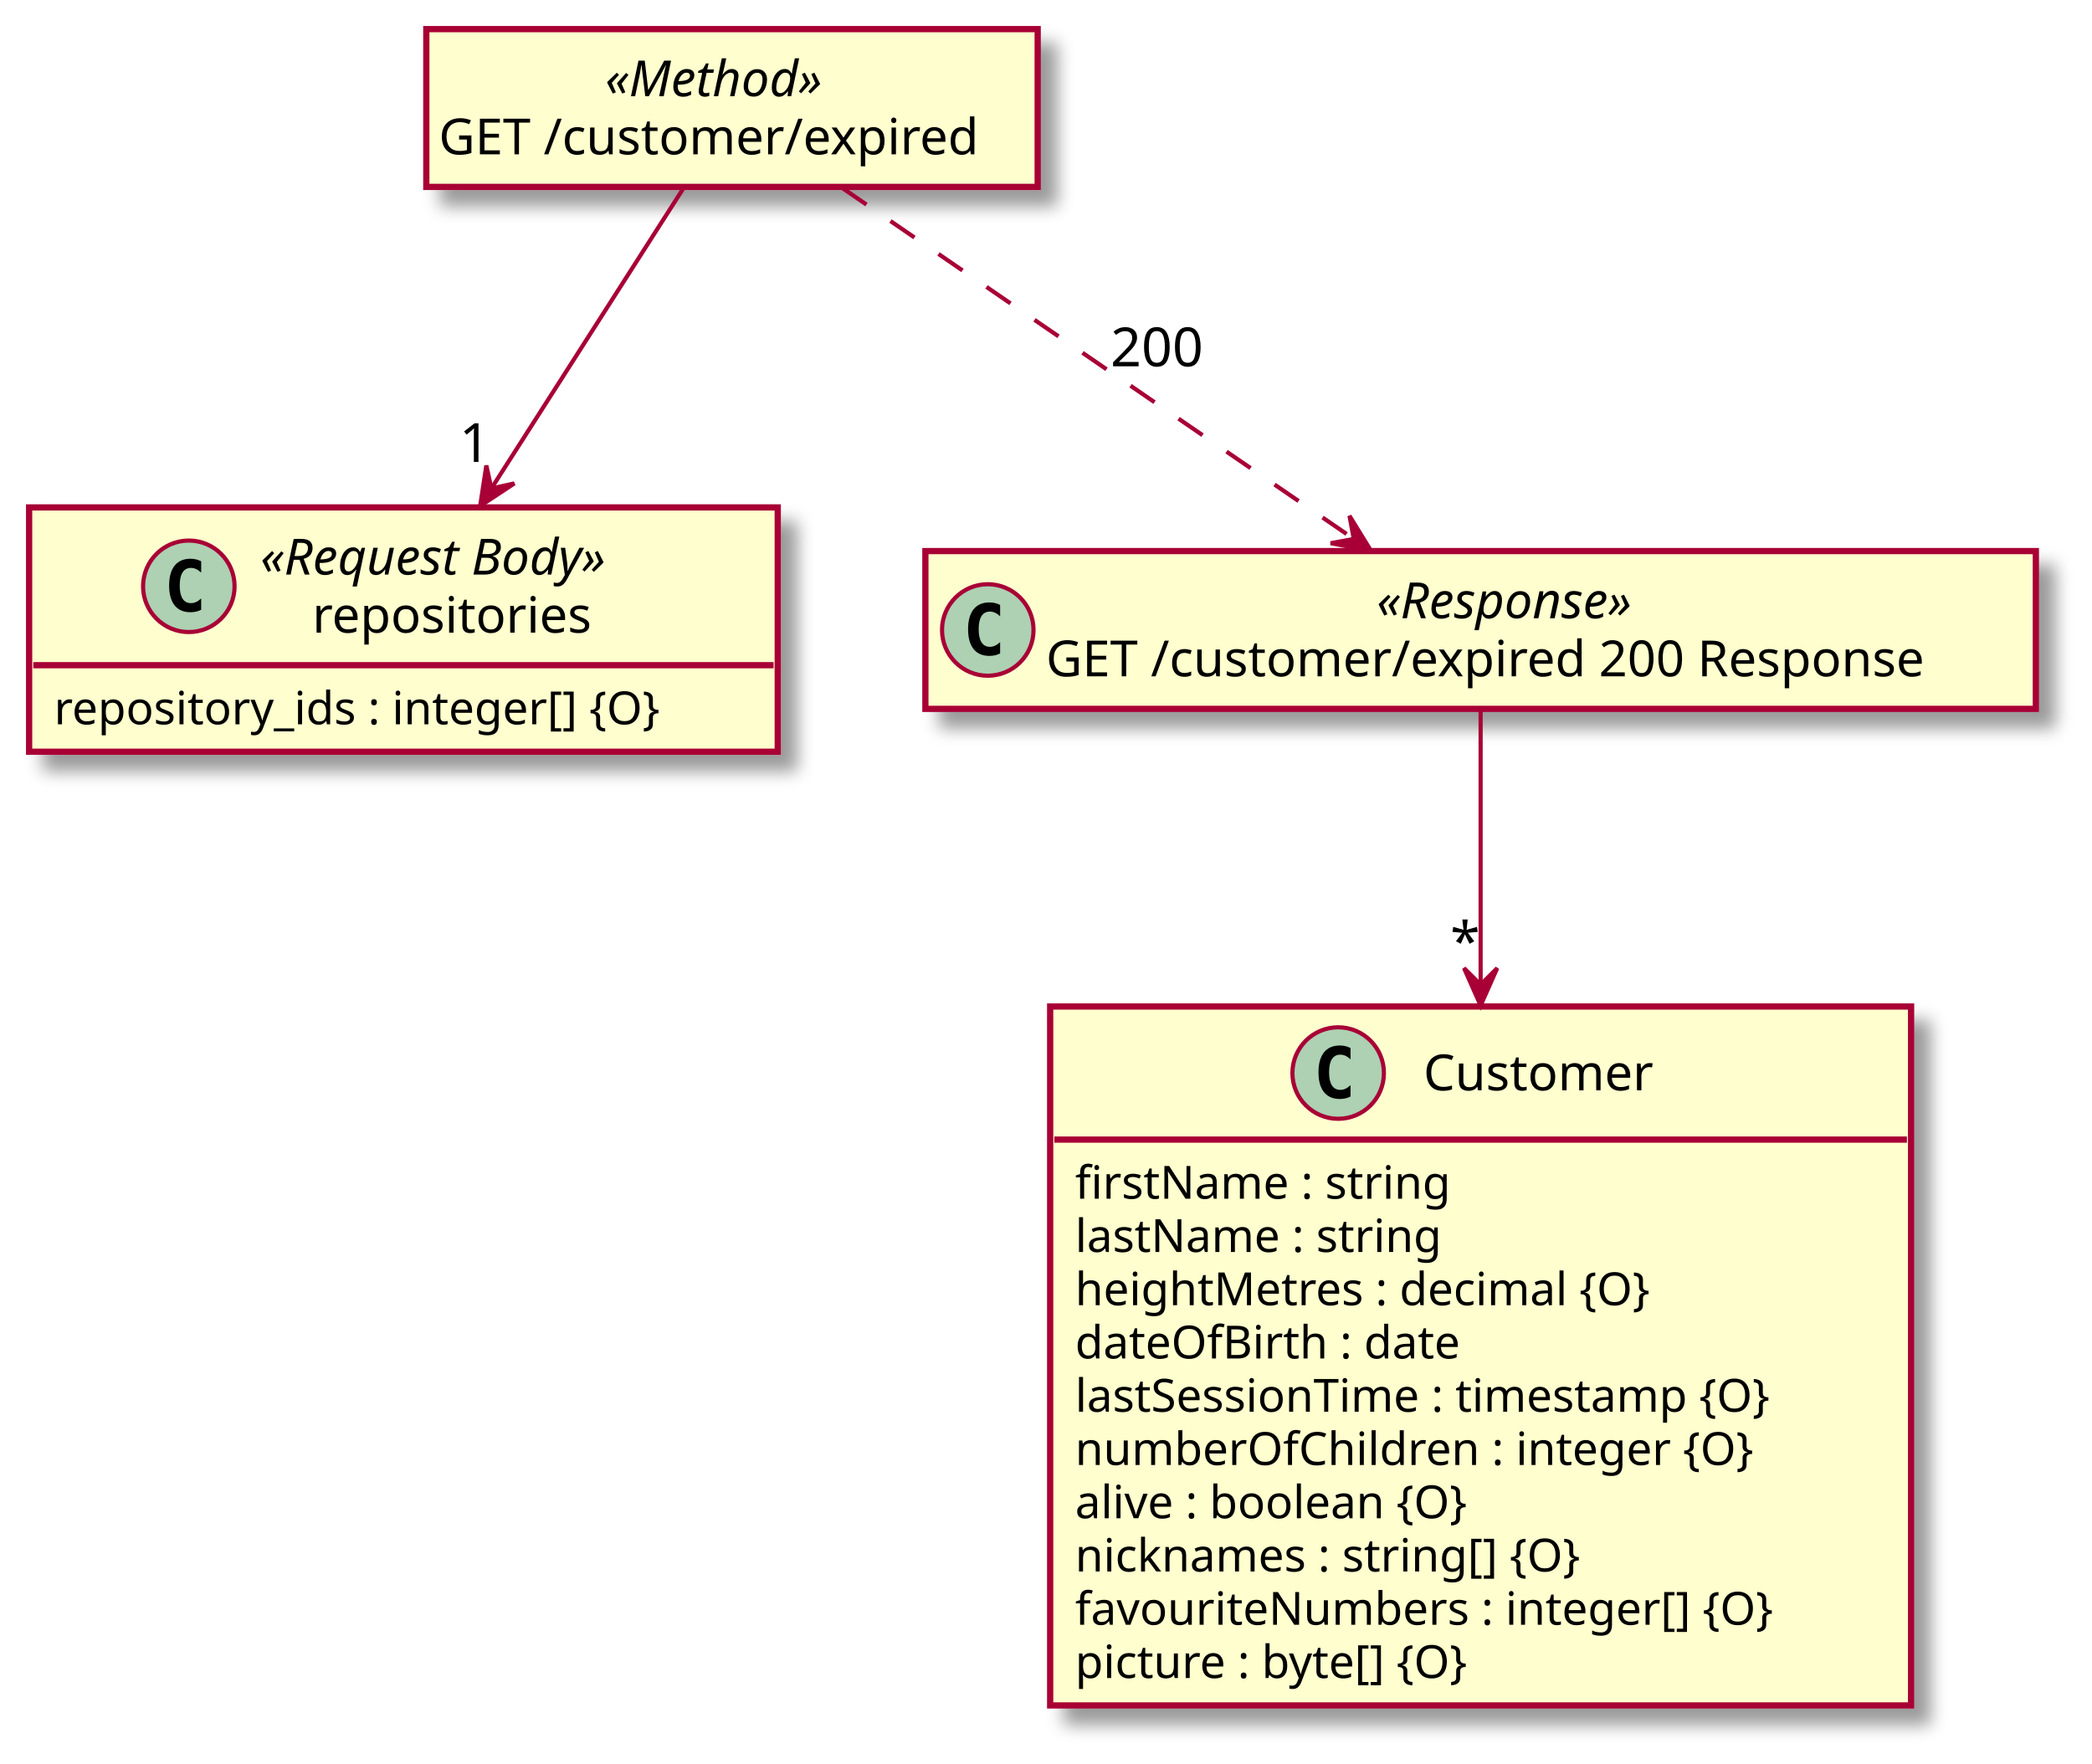
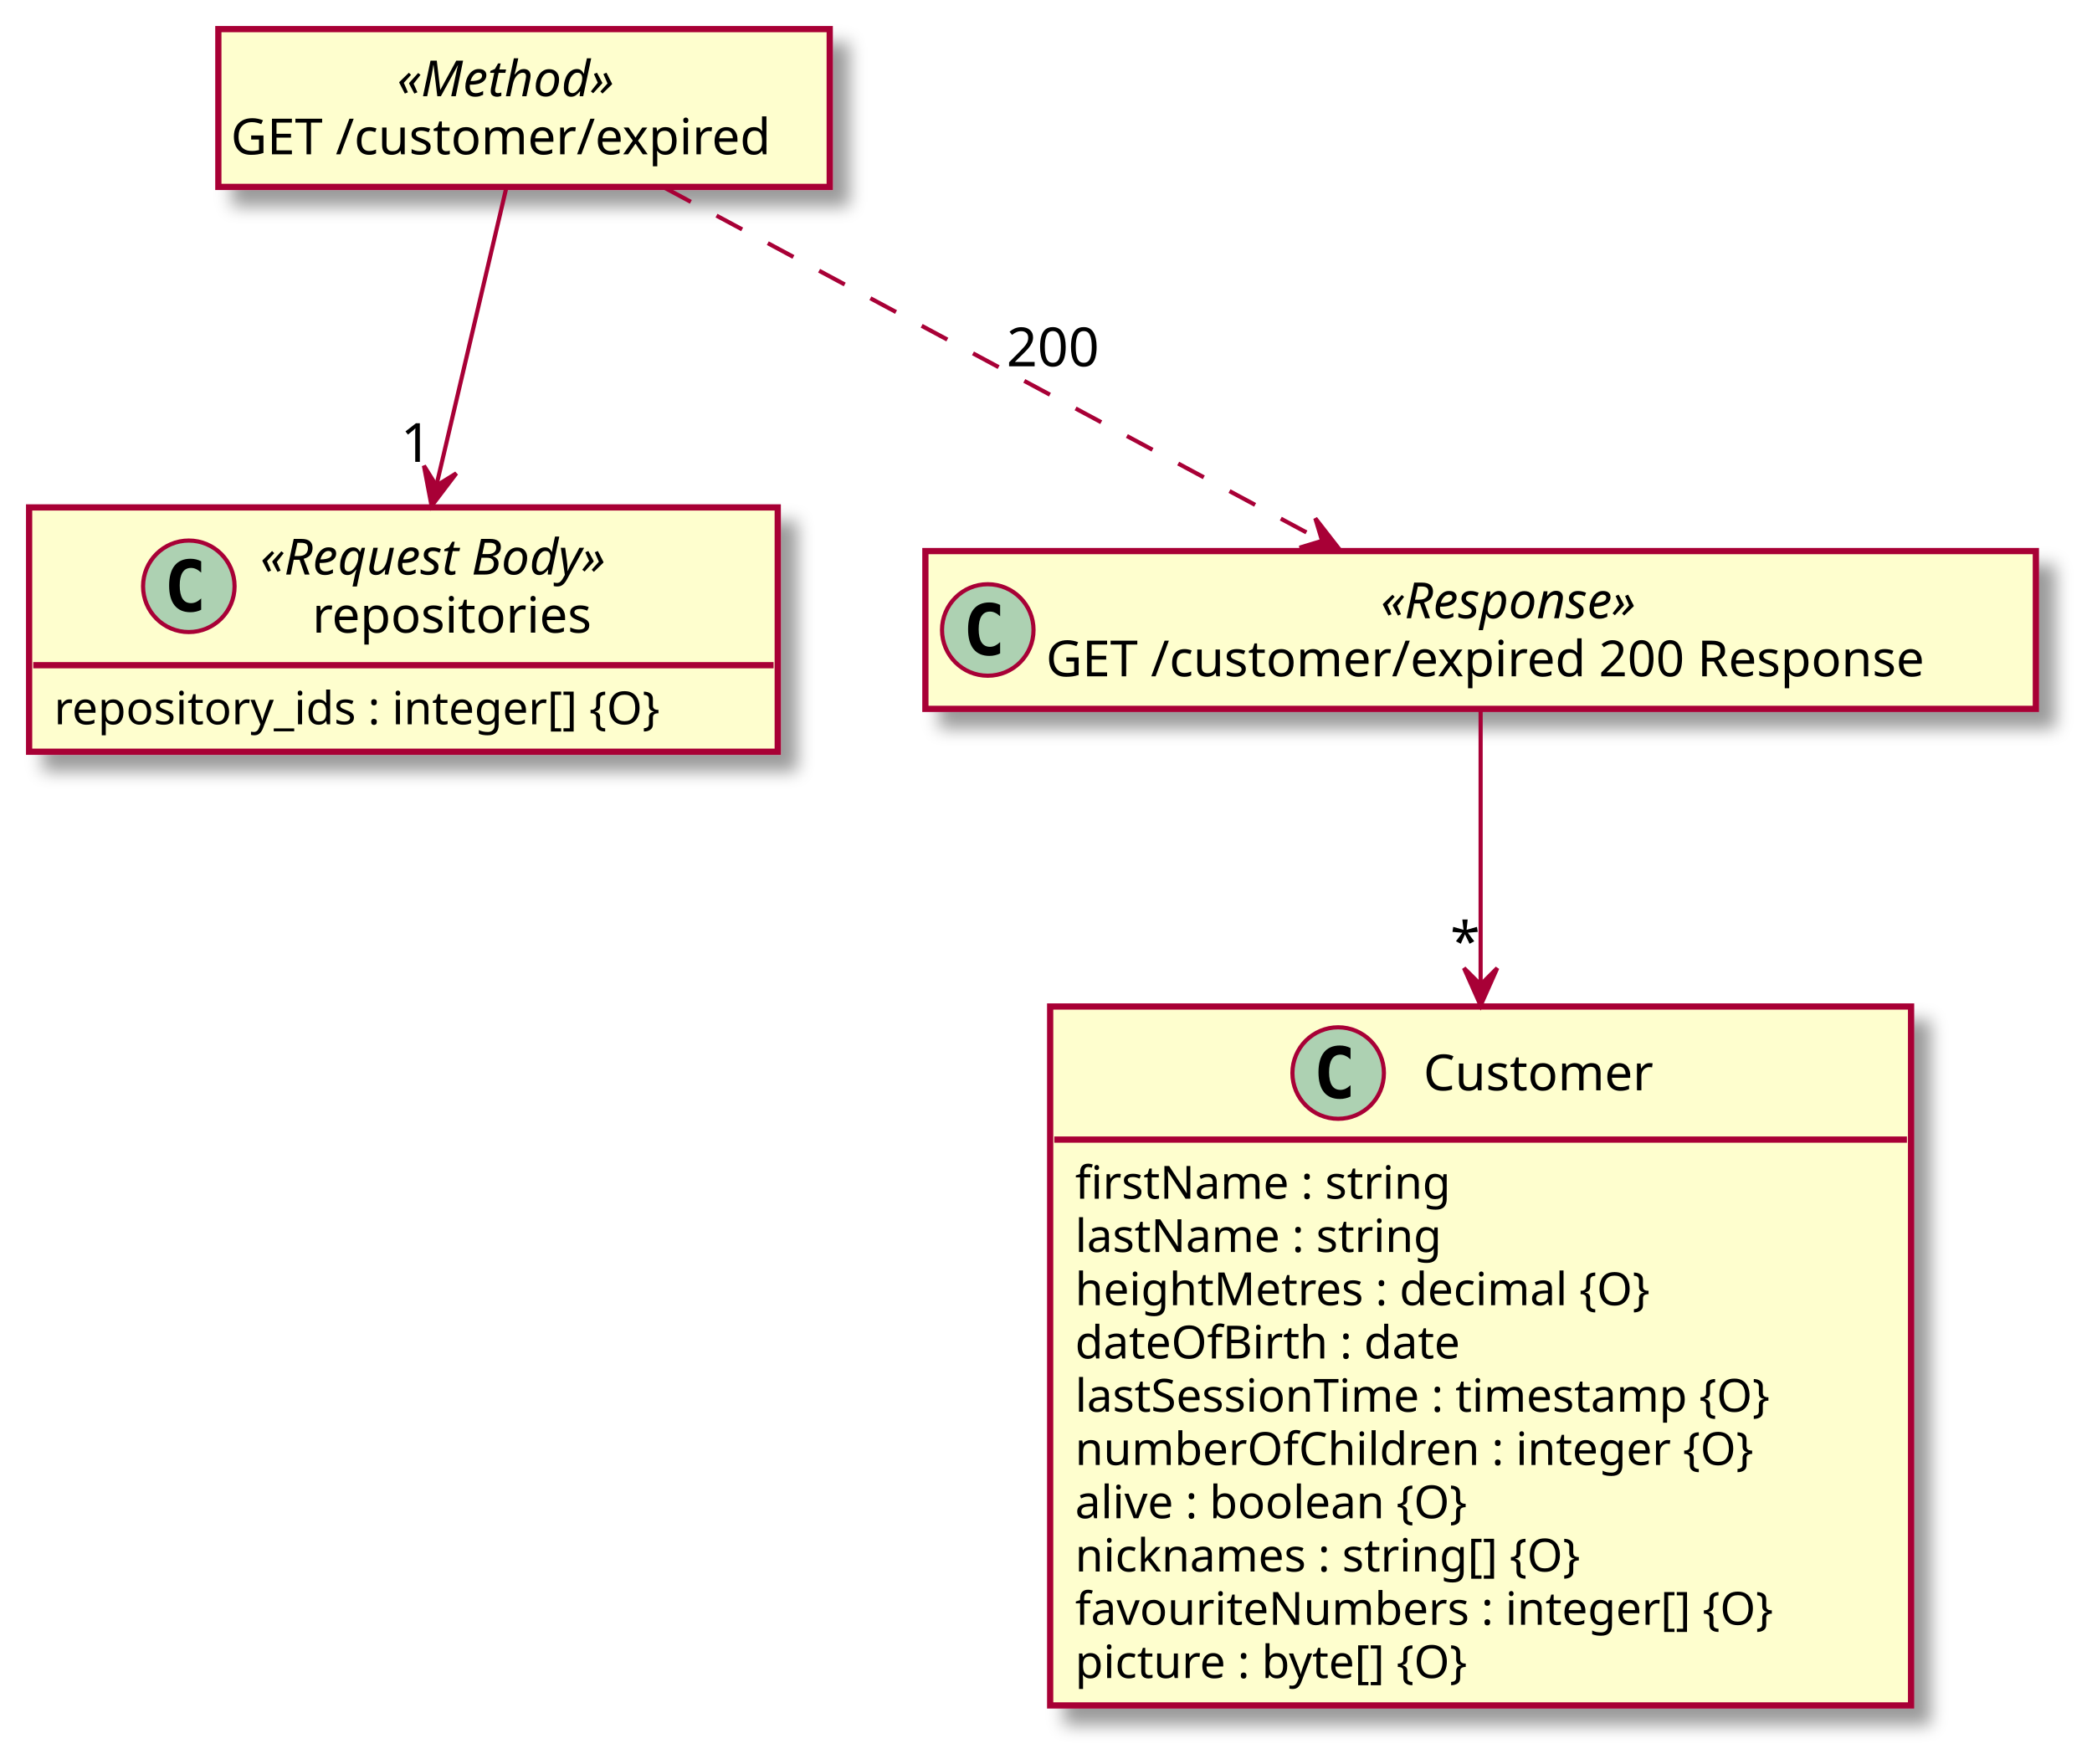
<svg xmlns="http://www.w3.org/2000/svg" contentScriptType="application/ecmascript" contentStyleType="text/css" height="424px" preserveAspectRatio="none" style="width:503px;height:424px;" version="1.1" viewBox="0 0 503 424" width="503px" zoomAndPan="magnify">
  <defs>
    <filter height="300%" id="f1svqg5ngze4qv" width="300%" x="-1" y="-1">
      <feGaussianBlur result="blurOut" stdDeviation="2.0" />
      <feColorMatrix in="blurOut" result="blurOut2" type="matrix" values="0 0 0 0 0 0 0 0 0 0 0 0 0 0 0 0 0 0 .4 0" />
      <feOffset dx="4.0" dy="4.0" in="blurOut2" result="blurOut3" />
      <feBlend in="SourceGraphic" in2="blurOut3" mode="normal" />
    </filter>
  </defs>
  <g>
    <rect codeLine="6" fill="#FEFECE" filter="url(#f1svqg5ngze4qv)" height="168.047" id="Customer" style="stroke:#A80036;stroke-width:1.5;" width="207" x="252.5" y="242" />
    <ellipse cx="321.75" cy="258" fill="#ADD1B2" rx="11" ry="11" style="stroke:#A80036;stroke-width:1.0;" />
-     <path d="M324.719,263.641 Q324.141,263.938 323.5,264.086 Q322.859,264.234 322.156,264.234 Q319.656,264.234 318.336,262.586 Q317.016,260.938 317.016,257.812 Q317.016,254.688 318.336,253.031 Q319.656,251.375 322.156,251.375 Q322.859,251.375 323.508,251.531 Q324.156,251.688 324.719,251.984 L324.719,254.703 Q324.094,254.125 323.5,253.852 Q322.906,253.578 322.281,253.578 Q320.938,253.578 320.25,254.648 Q319.562,255.719 319.562,257.812 Q319.562,259.906 320.25,260.977 Q320.938,262.047 322.281,262.047 Q322.906,262.047 323.5,261.773 Q324.094,261.5 324.719,260.922 L324.719,263.641 Z " fill="#000000" />
+     <path d="M324.719,263.641 Q324.141,263.938 323.5,264.078 Q322.859,264.234 322.156,264.234 Q319.656,264.234 318.328,262.594 Q317.016,260.938 317.016,257.812 Q317.016,254.688 318.328,253.031 Q319.656,251.375 322.156,251.375 Q322.859,251.375 323.5,251.531 Q324.156,251.688 324.719,251.984 L324.719,254.703 Q324.094,254.125 323.5,253.859 Q322.906,253.578 322.281,253.578 Q320.938,253.578 320.25,254.656 Q319.562,255.719 319.562,257.812 Q319.562,259.906 320.25,260.984 Q320.938,262.047 322.281,262.047 Q322.906,262.047 323.5,261.781 Q324.094,261.5 324.719,260.922 L324.719,263.641 Z " fill="#000000" />
    <text fill="#000000" font-family="sans-serif" font-size="12" lengthAdjust="spacing" textLength="60" x="342.25" y="262.154">Customer</text>
    <line style="stroke:#A80036;stroke-width:1.5;" x1="253.5" x2="458.5" y1="274" y2="274" />
    <text fill="#000000" font-family="sans-serif" font-size="11" lengthAdjust="spacing" textLength="101" x="258.5" y="288.21">firstName : string</text>
    <text fill="#000000" font-family="sans-serif" font-size="11" lengthAdjust="spacing" textLength="99" x="258.5" y="301.015">lastName : string</text>
    <text fill="#000000" font-family="sans-serif" font-size="11" lengthAdjust="spacing" textLength="157" x="258.5" y="313.82">heightMetres : decimal {O}</text>
    <text fill="#000000" font-family="sans-serif" font-size="11" lengthAdjust="spacing" textLength="102" x="258.5" y="326.625">dateOfBirth : date</text>
    <text fill="#000000" font-family="sans-serif" font-size="11" lengthAdjust="spacing" textLength="195" x="258.5" y="339.429">lastSessionTime : timestamp {O}</text>
    <text fill="#000000" font-family="sans-serif" font-size="11" lengthAdjust="spacing" textLength="183" x="258.5" y="352.234">numberOfChildren : integer {O}</text>
    <text fill="#000000" font-family="sans-serif" font-size="11" lengthAdjust="spacing" textLength="110" x="258.5" y="365.039">alive : boolean {O}</text>
    <text fill="#000000" font-family="sans-serif" font-size="11" lengthAdjust="spacing" textLength="141" x="258.5" y="377.843">nicknames : string[] {O}</text>
    <text fill="#000000" font-family="sans-serif" font-size="11" lengthAdjust="spacing" textLength="189" x="258.5" y="390.648">favouriteNumbers : integer[] {O}</text>
    <text fill="#000000" font-family="sans-serif" font-size="11" lengthAdjust="spacing" textLength="110" x="258.5" y="403.453">picture : byte[] {O}</text>
    <rect codeLine="19" fill="#FEFECE" filter="url(#f1svqg5ngze4qv)" height="58.742" id="repositories" style="stroke:#A80036;stroke-width:1.5;" width="180" x="7" y="122" />
    <ellipse cx="45.4" cy="140.969" fill="#ADD1B2" rx="11" ry="11" style="stroke:#A80036;stroke-width:1.0;" />
-     <path d="M48.369,146.609 Q47.791,146.906 47.15,147.055 Q46.509,147.203 45.806,147.203 Q43.306,147.203 41.986,145.555 Q40.666,143.906 40.666,140.781 Q40.666,137.656 41.986,136 Q43.306,134.344 45.806,134.344 Q46.509,134.344 47.158,134.5 Q47.806,134.656 48.369,134.953 L48.369,137.672 Q47.744,137.094 47.15,136.82 Q46.556,136.547 45.931,136.547 Q44.587,136.547 43.9,137.617 Q43.212,138.688 43.212,140.781 Q43.212,142.875 43.9,143.945 Q44.587,145.016 45.931,145.016 Q46.556,145.016 47.15,144.742 Q47.744,144.469 48.369,143.891 L48.369,146.609 Z " fill="#000000" />
+     <path d="M48.369,146.609 Q47.791,146.906 47.15,147.047 Q46.509,147.203 45.806,147.203 Q43.306,147.203 41.978,145.562 Q40.666,143.906 40.666,140.781 Q40.666,137.656 41.978,136 Q43.306,134.344 45.806,134.344 Q46.509,134.344 47.15,134.5 Q47.806,134.656 48.369,134.953 L48.369,137.672 Q47.744,137.094 47.15,136.828 Q46.556,136.547 45.931,136.547 Q44.587,136.547 43.9,137.625 Q43.212,138.688 43.212,140.781 Q43.212,142.875 43.9,143.953 Q44.587,145.016 45.931,145.016 Q46.556,145.016 47.15,144.75 Q47.744,144.469 48.369,143.891 L48.369,146.609 Z " fill="#000000" />
    <text fill="#000000" font-family="sans-serif" font-size="12" font-style="italic" lengthAdjust="spacing" textLength="100" x="62.6" y="138.139">«Request Body»</text>
    <text fill="#000000" font-family="sans-serif" font-size="12" lengthAdjust="spacing" textLength="75" x="75.1" y="152.107">repositories</text>
    <line style="stroke:#A80036;stroke-width:1.5;" x1="8" x2="186" y1="159.938" y2="159.938" />
    <text fill="#000000" font-family="sans-serif" font-size="11" lengthAdjust="spacing" textLength="168" x="13" y="174.148">repository_ids : integer[] {O}</text>
-     <rect codeLine="23" fill="#FEFECE" filter="url(#f1svqg5ngze4qv)" height="37.938" id="GET /customer/expired" style="stroke:#A80036;stroke-width:1.5;" width="147" x="102.5" y="7" />
-     <text fill="#000000" font-family="sans-serif" font-size="12" font-style="italic" lengthAdjust="spacing" textLength="61" x="145.5" y="23.139">«Method»</text>
-     <text fill="#000000" font-family="sans-serif" font-size="12" lengthAdjust="spacing" textLength="141" x="105.5" y="37.107">GET /customer/expired</text>
+     <rect codeLine="23" fill="#FEFECE" filter="url(#f1svqg5ngze4qv)" height="37.938" id="GET /customer/expired" style="stroke:#A80036;stroke-width:1.5;" width="147" x="52.5" y="7" />
+     <text fill="#000000" font-family="sans-serif" font-size="12" font-style="italic" lengthAdjust="spacing" textLength="61" x="95.5" y="23.139">«Method»</text>
+     <text fill="#000000" font-family="sans-serif" font-size="12" lengthAdjust="spacing" textLength="141" x="55.5" y="37.107">GET /customer/expired</text>
    <rect codeLine="26" fill="#FEFECE" filter="url(#f1svqg5ngze4qv)" height="37.938" id="GET /customer/expired 200 Response" style="stroke:#A80036;stroke-width:1.5;" width="267" x="222.5" y="132.5" />
    <ellipse cx="237.5" cy="151.469" fill="#ADD1B2" rx="11" ry="11" style="stroke:#A80036;stroke-width:1.0;" />
-     <path d="M240.469,157.109 Q239.891,157.406 239.25,157.555 Q238.609,157.703 237.906,157.703 Q235.406,157.703 234.086,156.055 Q232.766,154.406 232.766,151.281 Q232.766,148.156 234.086,146.5 Q235.406,144.844 237.906,144.844 Q238.609,144.844 239.258,145 Q239.906,145.156 240.469,145.453 L240.469,148.172 Q239.844,147.594 239.25,147.32 Q238.656,147.047 238.031,147.047 Q236.688,147.047 236,148.117 Q235.312,149.188 235.312,151.281 Q235.312,153.375 236,154.445 Q236.688,155.516 238.031,155.516 Q238.656,155.516 239.25,155.242 Q239.844,154.969 240.469,154.391 L240.469,157.109 Z " fill="#000000" />
-     <text fill="#000000" font-family="sans-serif" font-size="12" font-style="italic" lengthAdjust="spacing" textLength="76" x="331" y="148.639">«Response»</text>
+     <path d="M240.469,157.109 Q239.891,157.406 239.25,157.547 Q238.609,157.703 237.906,157.703 Q235.406,157.703 234.078,156.062 Q232.766,154.406 232.766,151.281 Q232.766,148.156 234.078,146.5 Q235.406,144.844 237.906,144.844 Q238.609,144.844 239.25,145 Q239.906,145.156 240.469,145.453 L240.469,148.172 Q239.844,147.594 239.25,147.328 Q238.656,147.047 238.031,147.047 Q236.688,147.047 236,148.125 Q235.312,149.188 235.312,151.281 Q235.312,153.375 236,154.453 Q236.688,155.516 238.031,155.516 Q238.656,155.516 239.25,155.25 Q239.844,154.969 240.469,154.391 L240.469,157.109 Z " fill="#000000" />
+     <text fill="#000000" font-family="sans-serif" font-size="12" font-style="italic" lengthAdjust="spacing" textLength="74" x="332" y="148.639">«Response»</text>
    <text fill="#000000" font-family="sans-serif" font-size="12" lengthAdjust="spacing" textLength="235" x="251.5" y="162.607">GET /customer/expired 200 Response</text>
-     <path codeLine="29" d="M356,170.634 C356,186.772 356,211.645 356,236.745 " fill="none" id="GET /customer/expired 200 Response-to-Customer" style="stroke:#A80036;stroke-width:1.0;" />
-     <polygon fill="#A80036" points="356,241.765,360,232.765,356,236.765,352,232.765,356,241.765" style="stroke:#A80036;stroke-width:1.0;" />
-     <text fill="#000000" font-family="sans-serif" font-size="13" lengthAdjust="spacing" textLength="7" x="348.699" y="230.952">*</text>
-     <path codeLine="31" d="M202.56,45.223 C235.223,67.633 290.569,105.607 325.103,129.301 " fill="none" id="GET /customer/expired-to-GET /customer/expired 200 Response" style="stroke:#A80036;stroke-width:1.0;stroke-dasharray:7.0,7.0;" />
-     <polygon fill="#A80036" points="329.625,132.404,324.467,124.014,325.502,129.575,319.941,130.611,329.625,132.404" style="stroke:#A80036;stroke-width:1.0;" />
-     <text fill="#000000" font-family="sans-serif" font-size="13" lengthAdjust="spacing" textLength="24" x="267" y="88.067">200</text>
-     <path codeLine="32" d="M164.343,45.223 C152.222,64.172 132.982,94.249 118.166,117.412 " fill="none" id="GET /customer/expired-to-repositories" style="stroke:#A80036;stroke-width:1.0;" />
-     <polygon fill="#A80036" points="115.453,121.652,123.673,116.226,118.147,117.44,116.934,111.915,115.453,121.652" style="stroke:#A80036;stroke-width:1.0;" />
-     <text fill="#000000" font-family="sans-serif" font-size="13" lengthAdjust="spacing" textLength="8" x="110.434" y="111.056">1</text>
+     <path codeLine="29" d="M356,170.63 C356,186.77 356,211.65 356,236.74 " fill="none" id="GET /customer/expired 200 Response-to-Customer" style="stroke:#A80036;stroke-width:1.0;" />
+     <polygon fill="#A80036" points="356,241.76,360,232.76,356,236.76,352,232.76,356,241.76" style="stroke:#A80036;stroke-width:1.0;" />
+     <text fill="#000000" font-family="sans-serif" font-size="13" lengthAdjust="spacing" textLength="7" x="348.699" y="230.947">*</text>
+     <path codeLine="31" d="M159.94,45.22 C202.1,67.86 273.84,106.38 317.86,130.02 " fill="none" id="GET /customer/expired-to-GET /customer/expired 200 Response" style="stroke:#A80036;stroke-width:1.0;stroke-dasharray:7.0,7.0;" />
+     <polygon fill="#A80036" points="322.3,132.4,316.256,124.624,317.893,130.039,312.478,131.676,322.3,132.4" style="stroke:#A80036;stroke-width:1.0;" />
+     <text fill="#000000" font-family="sans-serif" font-size="13" lengthAdjust="spacing" textLength="24" x="242" y="88.067">200</text>
+     <path codeLine="32" d="M121.72,45.22 C117.33,63.94 110.38,93.5 104.97,116.54 " fill="none" id="GET /customer/expired-to-repositories" style="stroke:#A80036;stroke-width:1.0;" />
+     <polygon fill="#A80036" points="103.77,121.65,109.72,113.802,104.912,116.782,101.931,111.974,103.77,121.65" style="stroke:#A80036;stroke-width:1.0;" />
+     <text fill="#000000" font-family="sans-serif" font-size="13" lengthAdjust="spacing" textLength="8" x="96.341" y="111.054">1</text>
  </g>
</svg>
